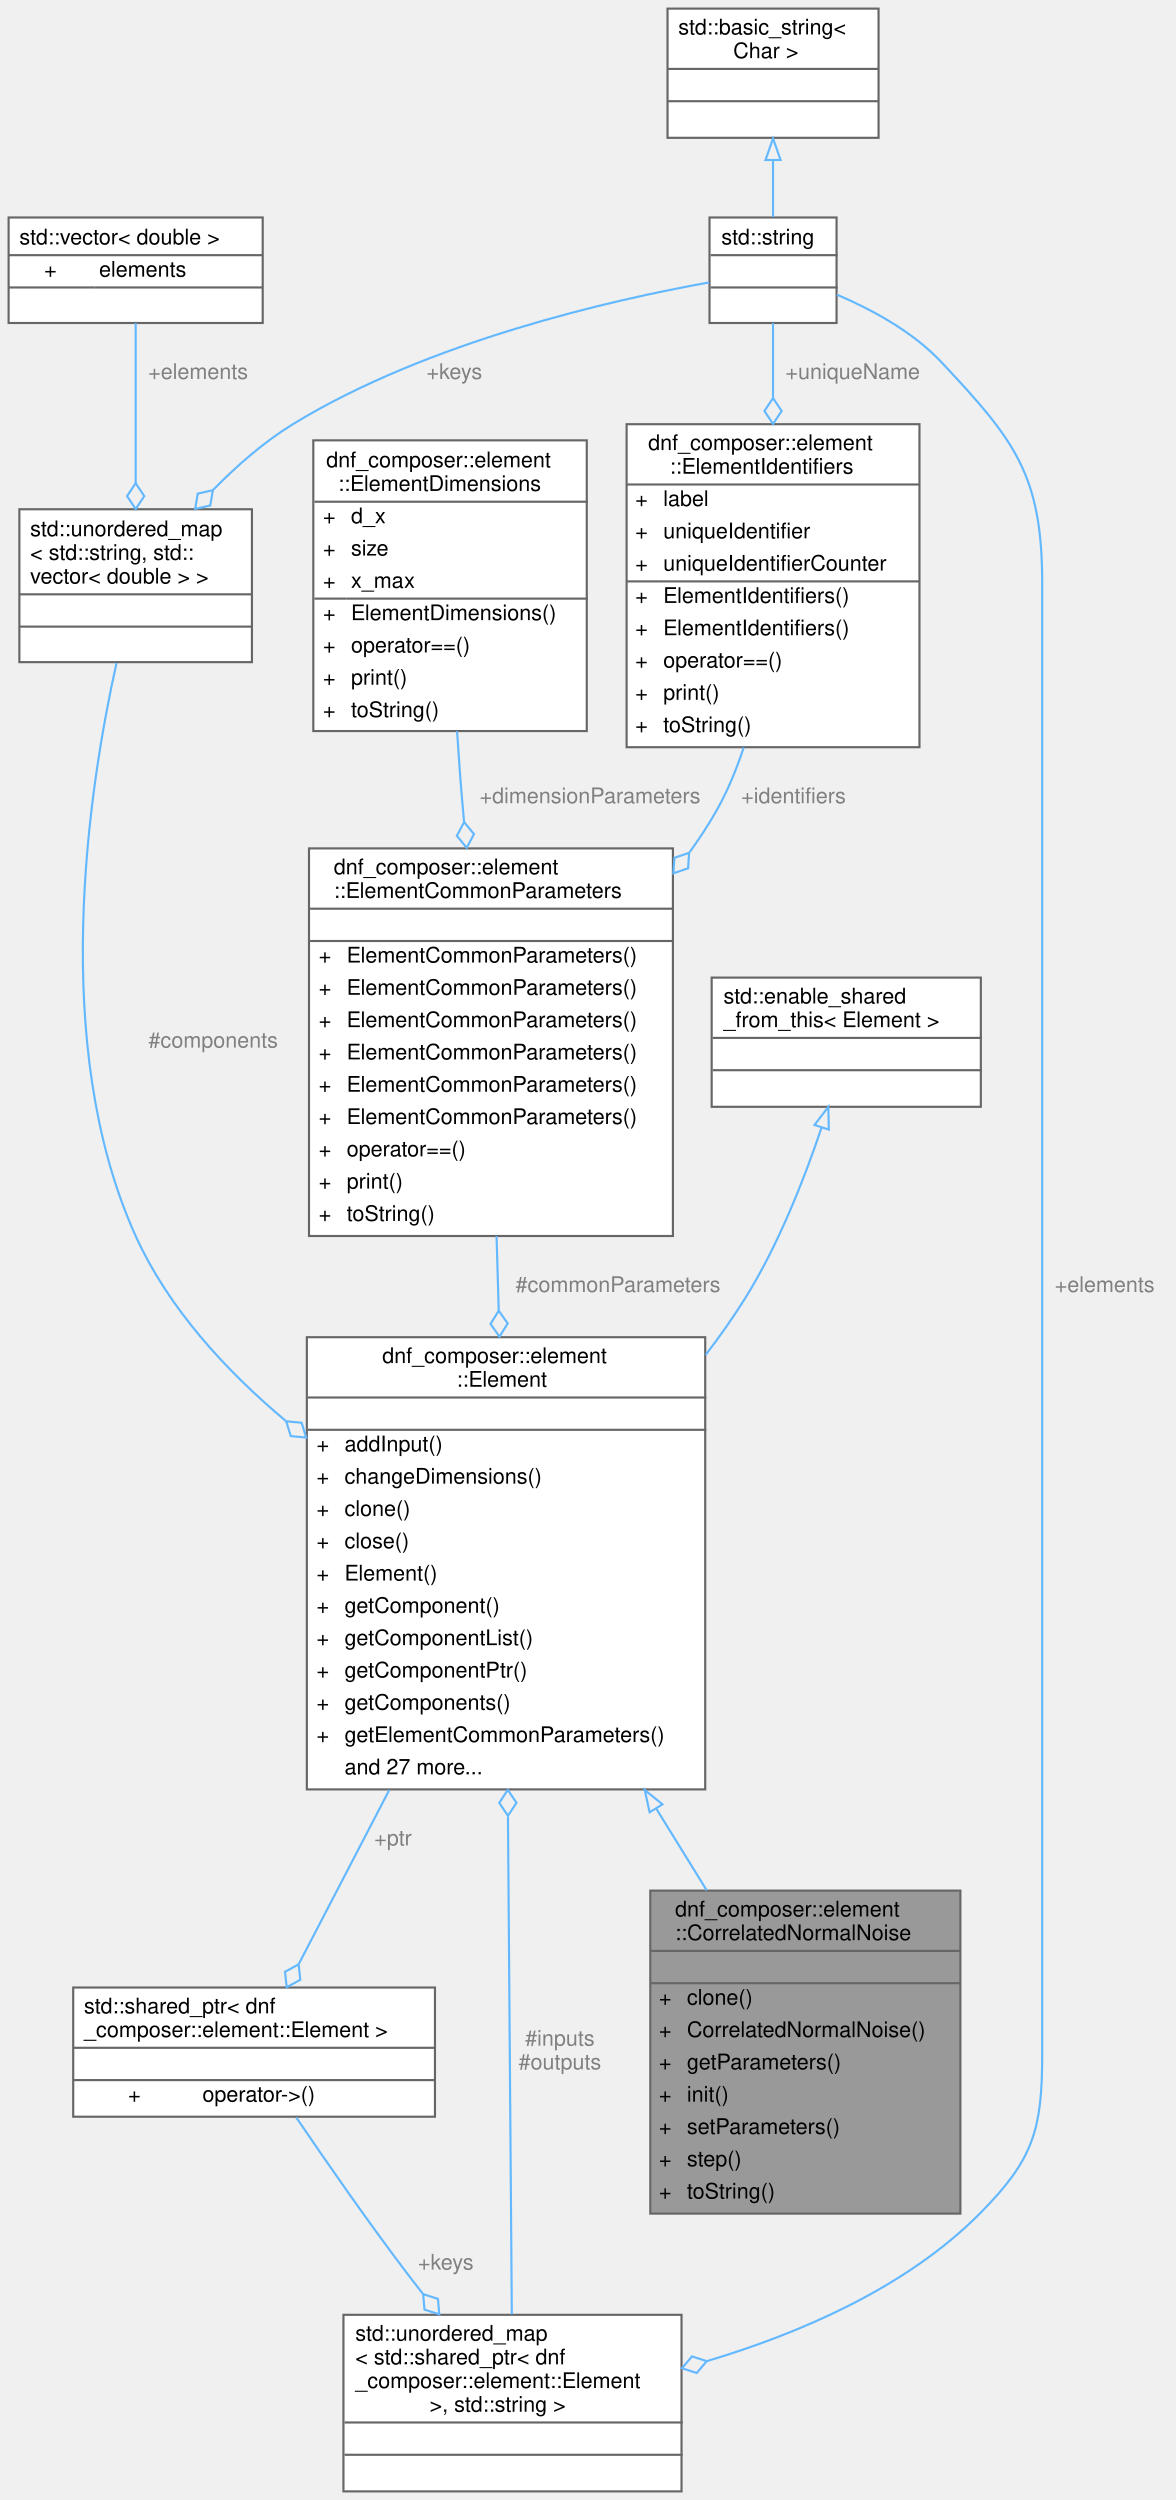
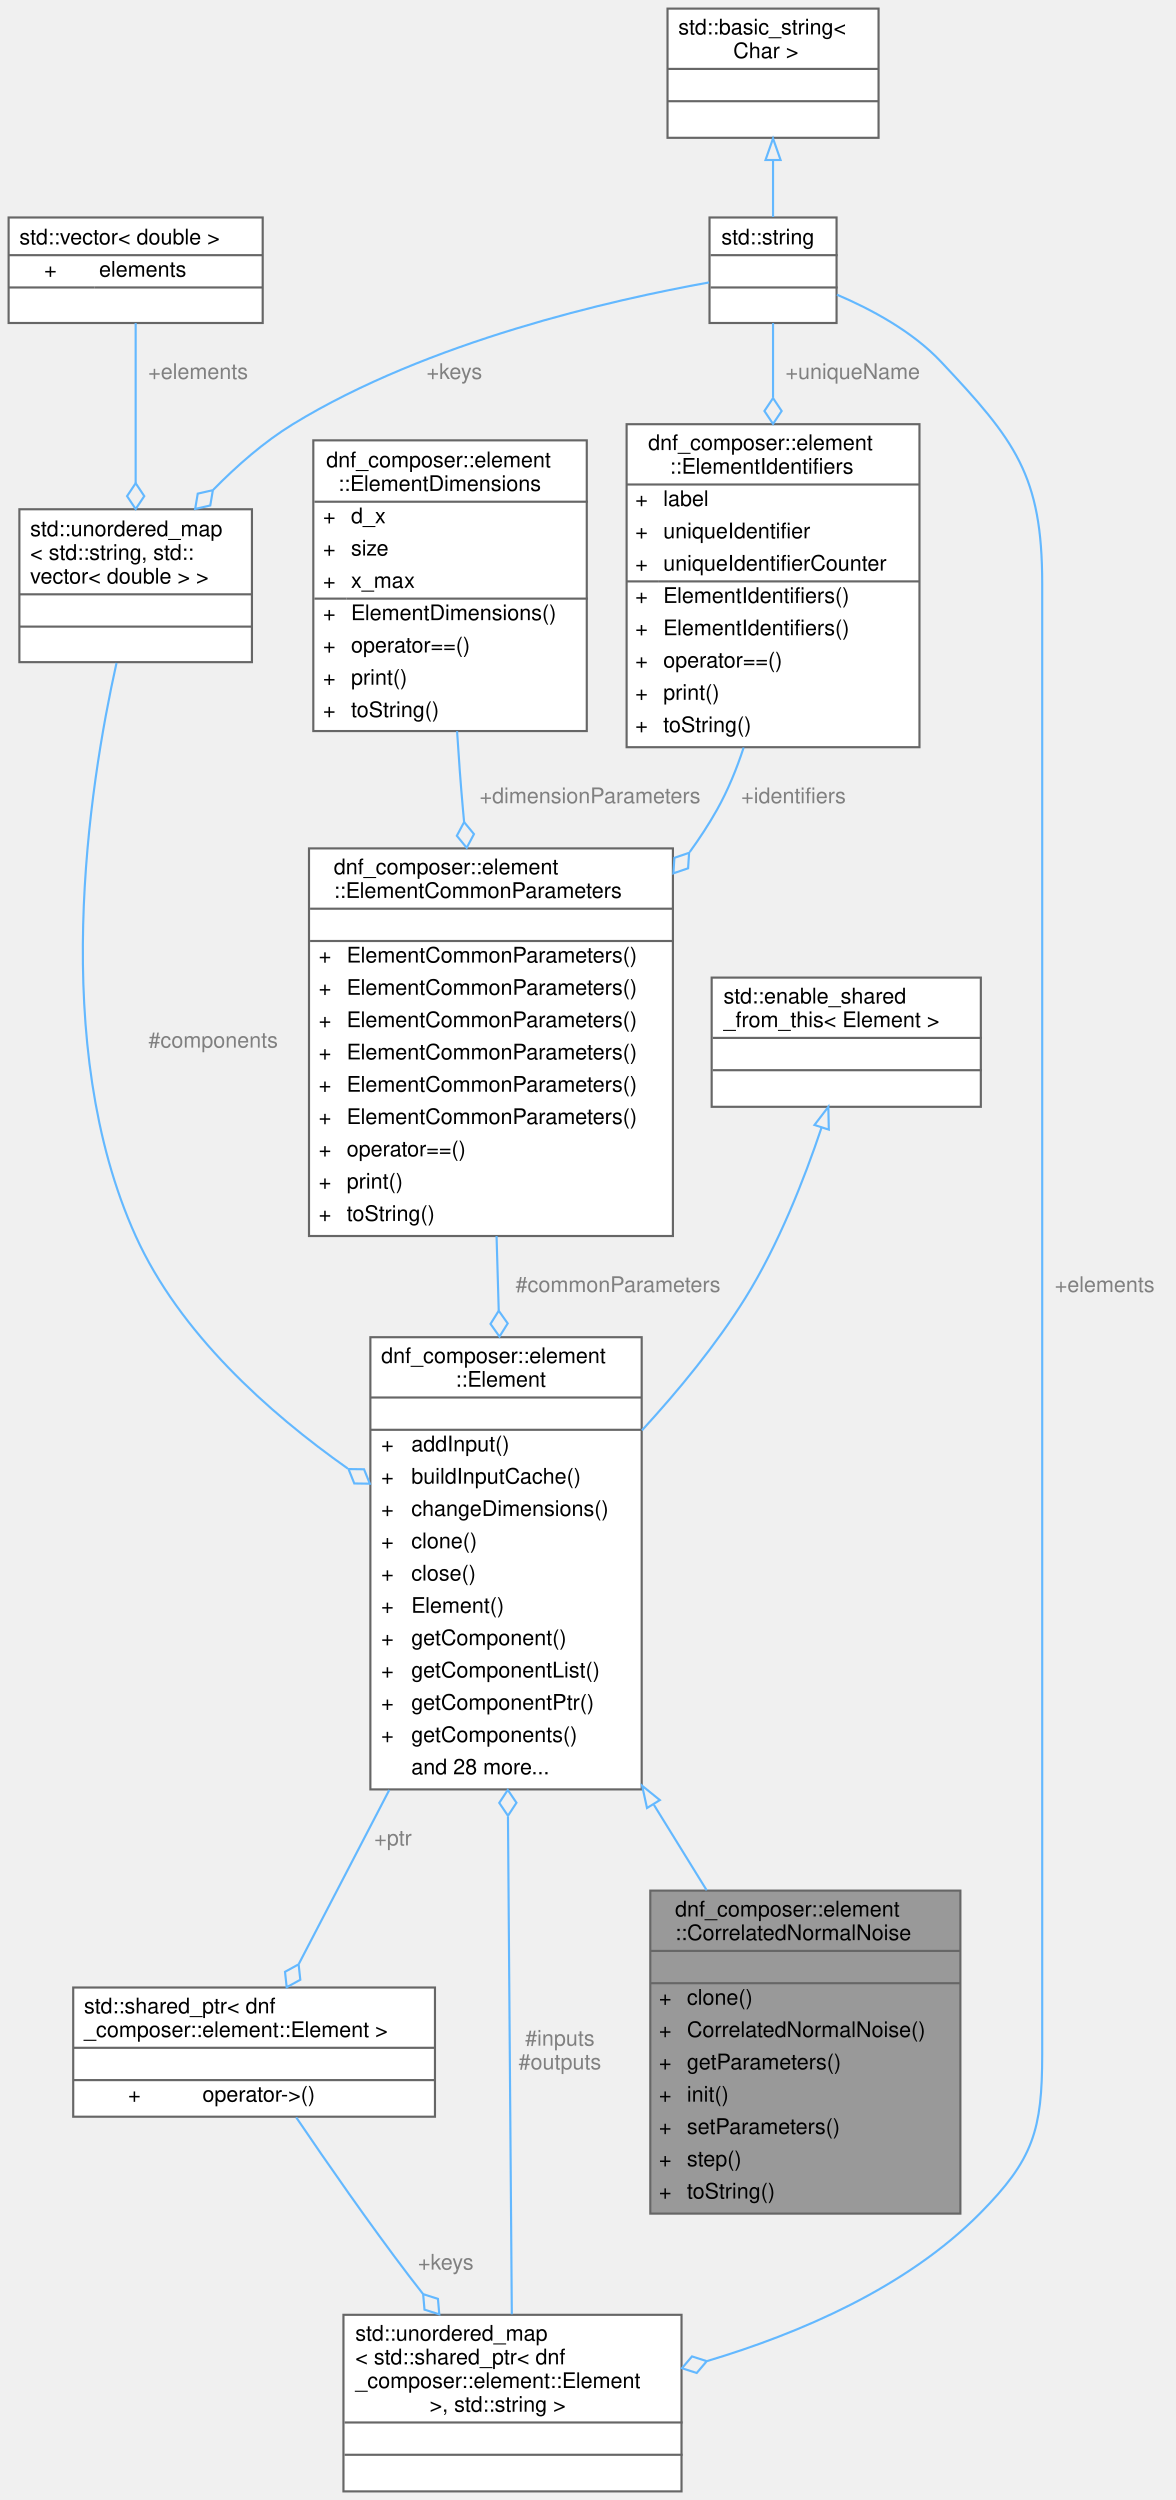
<svg xmlns="http://www.w3.org/2000/svg" xmlns:xlink="http://www.w3.org/1999/xlink" width="546pt" height="1161pt" viewBox="0.00 0.00 546.00 1161.00">
  <g id="graph0" class="graph" transform="scale(1 1) rotate(0) translate(4 1157)">
    <g id="Node000001" class="node">
      <g id="a_Node000001">
        <a xlink:title="Spatially correlated Gaussian noise source — cedar-compatible.">
          <polygon fill="#999999" stroke="transparent" points="442,-279 298,-279 298,-129 442,-129 442,-279" />
          <text text-anchor="start" x="309.5" y="-267" font-family="Helvetica,sans-Serif" font-size="10.00">dnf_composer::element</text>
          <text text-anchor="start" x="309.5" y="-256" font-family="Helvetica,sans-Serif" font-size="10.00">::CorrelatedNormalNoise</text>
          <text text-anchor="start" x="368" y="-241" font-family="Helvetica,sans-Serif" font-size="10.00"> </text>
          <text text-anchor="start" x="302" y="-226" font-family="Helvetica,sans-Serif" font-size="10.00">+</text>
          <text text-anchor="start" x="315" y="-226" font-family="Helvetica,sans-Serif" font-size="10.00">clone()</text>
          <text text-anchor="start" x="302" y="-211" font-family="Helvetica,sans-Serif" font-size="10.00">+</text>
          <text text-anchor="start" x="315" y="-211" font-family="Helvetica,sans-Serif" font-size="10.00">CorrelatedNormalNoise()</text>
          <text text-anchor="start" x="302" y="-196" font-family="Helvetica,sans-Serif" font-size="10.00">+</text>
          <text text-anchor="start" x="315" y="-196" font-family="Helvetica,sans-Serif" font-size="10.00">getParameters()</text>
          <text text-anchor="start" x="302" y="-181" font-family="Helvetica,sans-Serif" font-size="10.00">+</text>
          <text text-anchor="start" x="315" y="-181" font-family="Helvetica,sans-Serif" font-size="10.00">init()</text>
          <text text-anchor="start" x="302" y="-166" font-family="Helvetica,sans-Serif" font-size="10.00">+</text>
          <text text-anchor="start" x="315" y="-166" font-family="Helvetica,sans-Serif" font-size="10.00">setParameters()</text>
          <text text-anchor="start" x="302" y="-151" font-family="Helvetica,sans-Serif" font-size="10.00">+</text>
          <text text-anchor="start" x="315" y="-151" font-family="Helvetica,sans-Serif" font-size="10.00">step()</text>
          <text text-anchor="start" x="302" y="-136" font-family="Helvetica,sans-Serif" font-size="10.00">+</text>
          <text text-anchor="start" x="315" y="-136" font-family="Helvetica,sans-Serif" font-size="10.00">toString()</text>
          <polygon fill="#666666" stroke="#666666" points="298,-251 298,-251 442,-251 442,-251 298,-251" />
          <polygon fill="#666666" stroke="#666666" points="298,-236 298,-236 442,-236 442,-236 298,-236" />
          <polygon fill="none" stroke="#666666" points="298,-129 298,-279 442,-279 442,-129 298,-129" />
        </a>
      </g>
    </g>
    <g id="Node000002" class="node">
      <g id="a_Node000002">
        <a xlink:href="classdnf__composer_1_1element_1_1Element.html" target="_top" xlink:title="Abstract base class for all simulation elements.">
-           <polygon fill="white" stroke="transparent" points="323.5,-536 138.5,-536 138.5,-326 323.5,-326 323.5,-536" />
-           <text text-anchor="start" x="173.5" y="-524" font-family="Helvetica,sans-Serif" font-size="10.00">dnf_composer::element</text>
-           <text text-anchor="start" x="208" y="-513" font-family="Helvetica,sans-Serif" font-size="10.00">::Element</text>
-           <text text-anchor="start" x="229.5" y="-498" font-family="Helvetica,sans-Serif" font-size="10.00"> </text>
-           <text text-anchor="start" x="143" y="-483" font-family="Helvetica,sans-Serif" font-size="10.00">+</text>
-           <text text-anchor="start" x="156" y="-483" font-family="Helvetica,sans-Serif" font-size="10.00">addInput()</text>
-           <text text-anchor="start" x="143" y="-468" font-family="Helvetica,sans-Serif" font-size="10.00">+</text>
-           <text text-anchor="start" x="156" y="-468" font-family="Helvetica,sans-Serif" font-size="10.00">changeDimensions()</text>
-           <text text-anchor="start" x="143" y="-453" font-family="Helvetica,sans-Serif" font-size="10.00">+</text>
-           <text text-anchor="start" x="156" y="-453" font-family="Helvetica,sans-Serif" font-size="10.00">clone()</text>
-           <text text-anchor="start" x="143" y="-438" font-family="Helvetica,sans-Serif" font-size="10.00">+</text>
-           <text text-anchor="start" x="156" y="-438" font-family="Helvetica,sans-Serif" font-size="10.00">close()</text>
-           <text text-anchor="start" x="143" y="-423" font-family="Helvetica,sans-Serif" font-size="10.00">+</text>
-           <text text-anchor="start" x="156" y="-423" font-family="Helvetica,sans-Serif" font-size="10.00">Element()</text>
-           <text text-anchor="start" x="143" y="-408" font-family="Helvetica,sans-Serif" font-size="10.00">+</text>
-           <text text-anchor="start" x="156" y="-408" font-family="Helvetica,sans-Serif" font-size="10.00">getComponent()</text>
-           <text text-anchor="start" x="143" y="-393" font-family="Helvetica,sans-Serif" font-size="10.00">+</text>
-           <text text-anchor="start" x="156" y="-393" font-family="Helvetica,sans-Serif" font-size="10.00">getComponentList()</text>
-           <text text-anchor="start" x="143" y="-378" font-family="Helvetica,sans-Serif" font-size="10.00">+</text>
-           <text text-anchor="start" x="156" y="-378" font-family="Helvetica,sans-Serif" font-size="10.00">getComponentPtr()</text>
-           <text text-anchor="start" x="143" y="-363" font-family="Helvetica,sans-Serif" font-size="10.00">+</text>
-           <text text-anchor="start" x="156" y="-363" font-family="Helvetica,sans-Serif" font-size="10.00">getComponents()</text>
-           <text text-anchor="start" x="143" y="-348" font-family="Helvetica,sans-Serif" font-size="10.00">+</text>
-           <text text-anchor="start" x="156" y="-348" font-family="Helvetica,sans-Serif" font-size="10.00">getElementCommonParameters()</text>
-           <text text-anchor="start" x="156" y="-333" font-family="Helvetica,sans-Serif" font-size="10.00">and 27 more...</text>
-           <polygon fill="#666666" stroke="#666666" points="139,-508 139,-508 324,-508 324,-508 139,-508" />
-           <polygon fill="#666666" stroke="#666666" points="139,-493 139,-493 324,-493 324,-493 139,-493" />
-           <polygon fill="none" stroke="#666666" points="138.5,-326 138.5,-536 323.5,-536 323.5,-326 138.5,-326" />
+           <polygon fill="white" stroke="transparent" points="294,-536 168,-536 168,-326 294,-326 294,-536" />
+           <text text-anchor="start" x="173" y="-524" font-family="Helvetica,sans-Serif" font-size="10.00">dnf_composer::element</text>
+           <text text-anchor="start" x="207.5" y="-513" font-family="Helvetica,sans-Serif" font-size="10.00">::Element</text>
+           <text text-anchor="start" x="229" y="-498" font-family="Helvetica,sans-Serif" font-size="10.00"> </text>
+           <text text-anchor="start" x="173" y="-483" font-family="Helvetica,sans-Serif" font-size="10.00">+</text>
+           <text text-anchor="start" x="187" y="-483" font-family="Helvetica,sans-Serif" font-size="10.00">addInput()</text>
+           <text text-anchor="start" x="173" y="-468" font-family="Helvetica,sans-Serif" font-size="10.00">+</text>
+           <text text-anchor="start" x="187" y="-468" font-family="Helvetica,sans-Serif" font-size="10.00">buildInputCache()</text>
+           <text text-anchor="start" x="173" y="-453" font-family="Helvetica,sans-Serif" font-size="10.00">+</text>
+           <text text-anchor="start" x="187" y="-453" font-family="Helvetica,sans-Serif" font-size="10.00">changeDimensions()</text>
+           <text text-anchor="start" x="173" y="-438" font-family="Helvetica,sans-Serif" font-size="10.00">+</text>
+           <text text-anchor="start" x="187" y="-438" font-family="Helvetica,sans-Serif" font-size="10.00">clone()</text>
+           <text text-anchor="start" x="173" y="-423" font-family="Helvetica,sans-Serif" font-size="10.00">+</text>
+           <text text-anchor="start" x="187" y="-423" font-family="Helvetica,sans-Serif" font-size="10.00">close()</text>
+           <text text-anchor="start" x="173" y="-408" font-family="Helvetica,sans-Serif" font-size="10.00">+</text>
+           <text text-anchor="start" x="187" y="-408" font-family="Helvetica,sans-Serif" font-size="10.00">Element()</text>
+           <text text-anchor="start" x="173" y="-393" font-family="Helvetica,sans-Serif" font-size="10.00">+</text>
+           <text text-anchor="start" x="187" y="-393" font-family="Helvetica,sans-Serif" font-size="10.00">getComponent()</text>
+           <text text-anchor="start" x="173" y="-378" font-family="Helvetica,sans-Serif" font-size="10.00">+</text>
+           <text text-anchor="start" x="187" y="-378" font-family="Helvetica,sans-Serif" font-size="10.00">getComponentList()</text>
+           <text text-anchor="start" x="173" y="-363" font-family="Helvetica,sans-Serif" font-size="10.00">+</text>
+           <text text-anchor="start" x="187" y="-363" font-family="Helvetica,sans-Serif" font-size="10.00">getComponentPtr()</text>
+           <text text-anchor="start" x="173" y="-348" font-family="Helvetica,sans-Serif" font-size="10.00">+</text>
+           <text text-anchor="start" x="187" y="-348" font-family="Helvetica,sans-Serif" font-size="10.00">getComponents()</text>
+           <text text-anchor="start" x="187" y="-333" font-family="Helvetica,sans-Serif" font-size="10.00">and 28 more...</text>
+           <polygon fill="#666666" stroke="#666666" points="168,-508 168,-508 294,-508 294,-508 168,-508" />
+           <polygon fill="#666666" stroke="#666666" points="168,-493 168,-493 294,-493 294,-493 168,-493" />
+           <polygon fill="none" stroke="#666666" points="168,-326 168,-536 294,-536 294,-326 168,-326" />
        </a>
      </g>
    </g>
    <g id="edge1_Node000001_Node000002" class="edge">
      <g id="a_edge1_Node000001_Node000002">
        <a xlink:title=" ">
-           <path fill="none" stroke="#63b8ff" d="M300.9,-316.86C308.82,-304.03 316.74,-291.22 324.23,-279.08" />
-           <polygon fill="none" stroke="#63b8ff" points="297.69,-315.39 295.41,-325.73 303.65,-319.07 297.69,-315.39" />
+           <path fill="none" stroke="#63b8ff" d="M299.66,-318.86C307.98,-305.39 316.33,-291.88 324.2,-279.13" />
+           <polygon fill="none" stroke="#63b8ff" points="296.47,-317.36 294.2,-327.7 302.43,-321.04 296.47,-317.36" />
        </a>
      </g>
    </g>
    <g id="Node000012" class="node">
      <g id="a_Node000012">
        <a xlink:title=" ">
          <polygon fill="white" stroke="transparent" points="198,-234 30,-234 30,-174 198,-174 198,-234" />
          <text text-anchor="start" x="35" y="-222" font-family="Helvetica,sans-Serif" font-size="10.00">std::shared_ptr&lt; dnf</text>
          <text text-anchor="start" x="35" y="-211" font-family="Helvetica,sans-Serif" font-size="10.00">_composer::element::Element &gt;</text>
          <text text-anchor="start" x="112" y="-196" font-family="Helvetica,sans-Serif" font-size="10.00"> </text>
          <text text-anchor="start" x="55.5" y="-181" font-family="Helvetica,sans-Serif" font-size="10.00">+</text>
          <text text-anchor="start" x="90" y="-181" font-family="Helvetica,sans-Serif" font-size="10.00">operator-&gt;()</text>
          <polygon fill="#666666" stroke="#666666" points="30,-206 30,-206 198,-206 198,-206 30,-206" />
          <polygon fill="#666666" stroke="#666666" points="30,-191 30,-191 198,-191 198,-191 30,-191" />
          <polygon fill="none" stroke="#666666" points="30,-174 30,-234 198,-234 198,-174 30,-174" />
        </a>
      </g>
    </g>
    <g id="edge13_Node000012_Node000002" class="edge">
      <g id="a_edge13_Node000012_Node000002">
        <a xlink:title=" ">
          <path fill="none" stroke="#63b8ff" d="M176.78,-325.73C161.85,-297.02 146.54,-267.58 134.78,-244.97" />
          <polygon fill="none" stroke="#63b8ff" points="134.68,-244.77 128.36,-241.29 129.14,-234.12 135.46,-237.6 134.68,-244.77" />
        </a>
      </g>
      <text text-anchor="middle" x="178.5" y="-300" font-family="Helvetica,sans-Serif" font-size="10.00" fill="grey"> +ptr</text>
    </g>
    <g id="Node000003" class="node">
      <g id="a_Node000003">
        <a xlink:title=" ">
          <polygon fill="white" stroke="transparent" points="451.5,-703 326.5,-703 326.5,-643 451.5,-643 451.5,-703" />
          <text text-anchor="start" x="332" y="-691" font-family="Helvetica,sans-Serif" font-size="10.00">std::enable_shared</text>
          <text text-anchor="start" x="332" y="-680" font-family="Helvetica,sans-Serif" font-size="10.00">_from_this&lt; Element &gt;</text>
          <text text-anchor="start" x="387.5" y="-665" font-family="Helvetica,sans-Serif" font-size="10.00"> </text>
          <text text-anchor="start" x="387.5" y="-650" font-family="Helvetica,sans-Serif" font-size="10.00"> </text>
          <polygon fill="#666666" stroke="#666666" points="327,-675 327,-675 452,-675 452,-675 327,-675" />
          <polygon fill="#666666" stroke="#666666" points="327,-660 327,-660 452,-660 452,-660 327,-660" />
          <polygon fill="none" stroke="#666666" points="326.5,-643 326.5,-703 451.5,-703 451.5,-643 326.5,-643" />
        </a>
      </g>
    </g>
    <g id="edge2_Node000002_Node000003" class="edge">
      <g id="a_edge2_Node000002_Node000003">
        <a xlink:title=" ">
-           <path fill="none" stroke="#63b8ff" d="M377.48,-633.21C369.46,-609.34 357.44,-578.71 342,-554 336.46,-545.14 330.24,-536.32 323.66,-527.72" />
+           <path fill="none" stroke="#63b8ff" d="M377.48,-633.21C369.46,-609.34 357.44,-578.71 342,-554 328.57,-532.51 311.16,-511.3 294.12,-492.74" />
          <polygon fill="none" stroke="#63b8ff" points="374.24,-634.56 380.67,-642.98 380.9,-632.39 374.24,-634.56" />
        </a>
      </g>
    </g>
    <g id="Node000004" class="node">
      <g id="a_Node000004">
        <a xlink:href="structdnf__composer_1_1element_1_1ElementCommonParameters.html" target="_top" xlink:title="Bundles identity and spatial dimensions passed to every Element constructor.">
          <polygon fill="white" stroke="transparent" points="308.5,-763 139.5,-763 139.5,-583 308.5,-583 308.5,-763" />
          <text text-anchor="start" x="151" y="-751" font-family="Helvetica,sans-Serif" font-size="10.00">dnf_composer::element</text>
          <text text-anchor="start" x="151" y="-740" font-family="Helvetica,sans-Serif" font-size="10.00">::ElementCommonParameters</text>
          <text text-anchor="start" x="222.5" y="-725" font-family="Helvetica,sans-Serif" font-size="10.00"> </text>
          <text text-anchor="start" x="144" y="-710" font-family="Helvetica,sans-Serif" font-size="10.00">+</text>
          <text text-anchor="start" x="157" y="-710" font-family="Helvetica,sans-Serif" font-size="10.00">ElementCommonParameters()</text>
          <text text-anchor="start" x="144" y="-695" font-family="Helvetica,sans-Serif" font-size="10.00">+</text>
          <text text-anchor="start" x="157" y="-695" font-family="Helvetica,sans-Serif" font-size="10.00">ElementCommonParameters()</text>
          <text text-anchor="start" x="144" y="-680" font-family="Helvetica,sans-Serif" font-size="10.00">+</text>
          <text text-anchor="start" x="157" y="-680" font-family="Helvetica,sans-Serif" font-size="10.00">ElementCommonParameters()</text>
          <text text-anchor="start" x="144" y="-665" font-family="Helvetica,sans-Serif" font-size="10.00">+</text>
          <text text-anchor="start" x="157" y="-665" font-family="Helvetica,sans-Serif" font-size="10.00">ElementCommonParameters()</text>
          <text text-anchor="start" x="144" y="-650" font-family="Helvetica,sans-Serif" font-size="10.00">+</text>
          <text text-anchor="start" x="157" y="-650" font-family="Helvetica,sans-Serif" font-size="10.00">ElementCommonParameters()</text>
          <text text-anchor="start" x="144" y="-635" font-family="Helvetica,sans-Serif" font-size="10.00">+</text>
          <text text-anchor="start" x="157" y="-635" font-family="Helvetica,sans-Serif" font-size="10.00">ElementCommonParameters()</text>
          <text text-anchor="start" x="144" y="-620" font-family="Helvetica,sans-Serif" font-size="10.00">+</text>
          <text text-anchor="start" x="157" y="-620" font-family="Helvetica,sans-Serif" font-size="10.00">operator==()</text>
          <text text-anchor="start" x="144" y="-605" font-family="Helvetica,sans-Serif" font-size="10.00">+</text>
          <text text-anchor="start" x="157" y="-605" font-family="Helvetica,sans-Serif" font-size="10.00">print()</text>
          <text text-anchor="start" x="144" y="-590" font-family="Helvetica,sans-Serif" font-size="10.00">+</text>
          <text text-anchor="start" x="157" y="-590" font-family="Helvetica,sans-Serif" font-size="10.00">toString()</text>
          <polygon fill="#666666" stroke="#666666" points="140,-735 140,-735 309,-735 309,-735 140,-735" />
          <polygon fill="#666666" stroke="#666666" points="140,-720 140,-720 309,-720 309,-720 140,-720" />
          <polygon fill="none" stroke="#666666" points="139.5,-583 139.5,-763 308.5,-763 308.5,-583 139.5,-583" />
        </a>
      </g>
    </g>
    <g id="edge3_Node000002_Node000004" class="edge">
      <g id="a_edge3_Node000002_Node000004">
        <a xlink:title=" ">
          <path fill="none" stroke="#63b8ff" d="M226.6,-582.97C226.93,-571.69 227.27,-560.01 227.61,-548.37" />
          <polygon fill="none" stroke="#63b8ff" points="227.61,-548.28 223.79,-542.17 227.96,-536.28 231.78,-542.4 227.61,-548.28" />
        </a>
      </g>
      <text text-anchor="middle" x="283" y="-557" font-family="Helvetica,sans-Serif" font-size="10.00" fill="grey"> #commonParameters</text>
    </g>
    <g id="Node000005" class="node">
      <g id="a_Node000005">
        <a xlink:href="structdnf__composer_1_1element_1_1ElementIdentifiers.html" target="_top" xlink:title="Identity information for an element: numeric ID, name, and type label.">
          <polygon fill="white" stroke="transparent" points="423,-960 287,-960 287,-810 423,-810 423,-960" />
          <text text-anchor="start" x="297" y="-948" font-family="Helvetica,sans-Serif" font-size="10.00">dnf_composer::element</text>
          <text text-anchor="start" x="307" y="-937" font-family="Helvetica,sans-Serif" font-size="10.00">::ElementIdentifiers</text>
          <text text-anchor="start" x="291" y="-922" font-family="Helvetica,sans-Serif" font-size="10.00">+</text>
          <text text-anchor="start" x="304" y="-922" font-family="Helvetica,sans-Serif" font-size="10.00">label</text>
          <text text-anchor="start" x="291" y="-907" font-family="Helvetica,sans-Serif" font-size="10.00">+</text>
          <text text-anchor="start" x="304" y="-907" font-family="Helvetica,sans-Serif" font-size="10.00">uniqueIdentifier</text>
          <text text-anchor="start" x="291" y="-892" font-family="Helvetica,sans-Serif" font-size="10.00">+</text>
          <text text-anchor="start" x="304" y="-892" font-family="Helvetica,sans-Serif" font-size="10.00">uniqueIdentifierCounter</text>
          <text text-anchor="start" x="291" y="-877" font-family="Helvetica,sans-Serif" font-size="10.00">+</text>
          <text text-anchor="start" x="304" y="-877" font-family="Helvetica,sans-Serif" font-size="10.00">ElementIdentifiers()</text>
          <text text-anchor="start" x="291" y="-862" font-family="Helvetica,sans-Serif" font-size="10.00">+</text>
          <text text-anchor="start" x="304" y="-862" font-family="Helvetica,sans-Serif" font-size="10.00">ElementIdentifiers()</text>
          <text text-anchor="start" x="291" y="-847" font-family="Helvetica,sans-Serif" font-size="10.00">+</text>
          <text text-anchor="start" x="304" y="-847" font-family="Helvetica,sans-Serif" font-size="10.00">operator==()</text>
          <text text-anchor="start" x="291" y="-832" font-family="Helvetica,sans-Serif" font-size="10.00">+</text>
          <text text-anchor="start" x="304" y="-832" font-family="Helvetica,sans-Serif" font-size="10.00">print()</text>
          <text text-anchor="start" x="291" y="-817" font-family="Helvetica,sans-Serif" font-size="10.00">+</text>
          <text text-anchor="start" x="304" y="-817" font-family="Helvetica,sans-Serif" font-size="10.00">toString()</text>
          <polygon fill="#666666" stroke="#666666" points="287,-932 287,-932 423,-932 423,-932 287,-932" />
          <polygon fill="#666666" stroke="#666666" points="287,-887 287,-887 302,-887 302,-887 287,-887" />
          <polygon fill="#666666" stroke="#666666" points="302,-887 302,-887 423,-887 423,-887 302,-887" />
          <polygon fill="none" stroke="#666666" points="287,-810 287,-960 423,-960 423,-810 287,-810" />
        </a>
      </g>
    </g>
    <g id="edge4_Node000004_Node000005" class="edge">
      <g id="a_edge4_Node000004_Node000005">
        <a xlink:title=" ">
          <path fill="none" stroke="#63b8ff" d="M341.36,-809.85C338.07,-799.82 334.01,-789.93 329,-781 325.24,-774.3 320.95,-767.72 316.3,-761.32" />
          <polygon fill="none" stroke="#63b8ff" points="316.02,-760.96 309.19,-758.63 308.72,-751.43 315.55,-753.76 316.02,-760.96" />
        </a>
      </g>
      <text text-anchor="middle" x="364.5" y="-784" font-family="Helvetica,sans-Serif" font-size="10.00" fill="grey"> +identifiers</text>
    </g>
    <g id="Node000006" class="node">
      <g id="a_Node000006">
        <a xlink:title=" ">
          <polygon fill="white" stroke="transparent" points="384.5,-1056 325.5,-1056 325.5,-1007 384.5,-1007 384.5,-1056" />
          <text text-anchor="start" x="331" y="-1043.5" font-family="Helvetica,sans-Serif" font-size="10.00">std::string</text>
          <text text-anchor="start" x="353.5" y="-1028.5" font-family="Helvetica,sans-Serif" font-size="10.00"> </text>
          <text text-anchor="start" x="353.5" y="-1013.5" font-family="Helvetica,sans-Serif" font-size="10.00"> </text>
          <polygon fill="#666666" stroke="#666666" points="326,-1038.5 326,-1038.5 385,-1038.5 385,-1038.5 326,-1038.5" />
          <polygon fill="#666666" stroke="#666666" points="326,-1023.5 326,-1023.5 385,-1023.5 385,-1023.5 326,-1023.5" />
          <polygon fill="none" stroke="#666666" points="325.5,-1007 325.5,-1056 384.5,-1056 384.5,-1007 325.5,-1007" />
        </a>
      </g>
    </g>
    <g id="edge5_Node000005_Node000006" class="edge">
      <g id="a_edge5_Node000005_Node000006">
        <a xlink:title=" ">
          <path fill="none" stroke="#63b8ff" d="M355,-1006.96C355,-997.14 355,-985.08 355,-972.41" />
          <polygon fill="none" stroke="#63b8ff" points="355,-972.13 351,-966.13 355,-960.13 359,-966.13 355,-972.13" />
        </a>
      </g>
      <text text-anchor="middle" x="392" y="-981" font-family="Helvetica,sans-Serif" font-size="10.00" fill="grey"> +uniqueName</text>
    </g>
    <g id="Node000009" class="node">
      <g id="a_Node000009">
        <a xlink:title=" ">
          <polygon fill="white" stroke="transparent" points="113,-920.5 5,-920.5 5,-849.5 113,-849.5 113,-920.5" />
          <text text-anchor="start" x="10" y="-908" font-family="Helvetica,sans-Serif" font-size="10.00">std::unordered_map</text>
          <text text-anchor="start" x="10" y="-897" font-family="Helvetica,sans-Serif" font-size="10.00">&lt; std::string, std::</text>
          <text text-anchor="start" x="10" y="-886" font-family="Helvetica,sans-Serif" font-size="10.00">vector&lt; double &gt; &gt;</text>
          <text text-anchor="start" x="57" y="-871" font-family="Helvetica,sans-Serif" font-size="10.00"> </text>
          <text text-anchor="start" x="57" y="-856" font-family="Helvetica,sans-Serif" font-size="10.00"> </text>
          <polygon fill="#666666" stroke="#666666" points="5,-881 5,-881 113,-881 113,-881 5,-881" />
          <polygon fill="#666666" stroke="#666666" points="5,-866 5,-866 113,-866 113,-866 5,-866" />
          <polygon fill="none" stroke="#666666" points="5,-849.5 5,-920.5 113,-920.5 113,-849.5 5,-849.5" />
        </a>
      </g>
    </g>
    <g id="edge9_Node000009_Node000006" class="edge">
      <g id="a_edge9_Node000009_Node000006">
        <a xlink:title=" ">
          <path fill="none" stroke="#63b8ff" d="M325.3,-1025.84C280.68,-1017.83 194.86,-998.47 132,-960 118.64,-951.82 105.95,-940.68 95.01,-929.53" />
          <polygon fill="none" stroke="#63b8ff" points="94.86,-929.37 87.83,-927.75 86.63,-920.64 93.65,-922.26 94.86,-929.37" />
        </a>
      </g>
      <text text-anchor="middle" x="207" y="-981" font-family="Helvetica,sans-Serif" font-size="10.00" fill="grey"> +keys</text>
    </g>
    <g id="Node000011" class="node">
      <g id="a_Node000011">
        <a xlink:title=" ">
          <polygon fill="white" stroke="transparent" points="312.5,-82 155.5,-82 155.5,0 312.5,0 312.5,-82" />
          <text text-anchor="start" x="161" y="-70" font-family="Helvetica,sans-Serif" font-size="10.00">std::unordered_map</text>
          <text text-anchor="start" x="161" y="-59" font-family="Helvetica,sans-Serif" font-size="10.00">&lt; std::shared_ptr&lt; dnf</text>
          <text text-anchor="start" x="161" y="-48" font-family="Helvetica,sans-Serif" font-size="10.00">_composer::element::Element</text>
          <text text-anchor="start" x="195.5" y="-37" font-family="Helvetica,sans-Serif" font-size="10.00"> &gt;, std::string &gt;</text>
          <text text-anchor="start" x="232.5" y="-22" font-family="Helvetica,sans-Serif" font-size="10.00"> </text>
          <text text-anchor="start" x="232.5" y="-7" font-family="Helvetica,sans-Serif" font-size="10.00"> </text>
          <polygon fill="#666666" stroke="#666666" points="156,-32 156,-32 313,-32 313,-32 156,-32" />
          <polygon fill="#666666" stroke="#666666" points="156,-17 156,-17 313,-17 313,-17 156,-17" />
          <polygon fill="none" stroke="#666666" points="155.5,0 155.5,-82 312.5,-82 312.5,0 155.5,0" />
        </a>
      </g>
    </g>
    <g id="edge14_Node000011_Node000006" class="edge">
      <g id="a_edge14_Node000011_Node000006">
        <a xlink:title=" ">
          <path fill="none" stroke="#63b8ff" d="M384.67,-1020.15C400.65,-1013.35 419.76,-1003.08 433,-989 467.48,-952.35 480,-936.32 480,-886 480,-886 480,-886 480,-203 480,-167.68 475.88,-154.08 451,-129 416.89,-94.62 367.44,-73.39 324.36,-60.52" />
          <polygon fill="none" stroke="#63b8ff" points="324.22,-60.48 317.36,-62.68 312.69,-57.19 319.55,-54.99 324.22,-60.48" />
        </a>
      </g>
      <text text-anchor="middle" x="509" y="-557" font-family="Helvetica,sans-Serif" font-size="10.00" fill="grey"> +elements</text>
    </g>
    <g id="Node000007" class="node">
      <g id="a_Node000007">
        <a xlink:title=" ">
          <polygon fill="white" stroke="transparent" points="404,-1153 306,-1153 306,-1093 404,-1093 404,-1153" />
          <text text-anchor="start" x="311" y="-1141" font-family="Helvetica,sans-Serif" font-size="10.00">std::basic_string&lt;</text>
          <text text-anchor="start" x="336.5" y="-1130" font-family="Helvetica,sans-Serif" font-size="10.00"> Char &gt;</text>
          <text text-anchor="start" x="353" y="-1115" font-family="Helvetica,sans-Serif" font-size="10.00"> </text>
          <text text-anchor="start" x="353" y="-1100" font-family="Helvetica,sans-Serif" font-size="10.00"> </text>
          <polygon fill="#666666" stroke="#666666" points="306,-1125 306,-1125 404,-1125 404,-1125 306,-1125" />
          <polygon fill="#666666" stroke="#666666" points="306,-1110 306,-1110 404,-1110 404,-1110 306,-1110" />
          <polygon fill="none" stroke="#666666" points="306,-1093 306,-1153 404,-1153 404,-1093 306,-1093" />
        </a>
      </g>
    </g>
    <g id="edge6_Node000006_Node000007" class="edge">
      <g id="a_edge6_Node000006_Node000007">
        <a xlink:title=" ">
          <path fill="none" stroke="#63b8ff" d="M355,-1082.41C355,-1073.47 355,-1064.25 355,-1056.21" />
          <polygon fill="none" stroke="#63b8ff" points="351.5,-1082.69 355,-1092.69 358.5,-1082.69 351.5,-1082.69" />
        </a>
      </g>
    </g>
    <g id="Node000008" class="node">
      <g id="a_Node000008">
        <a xlink:href="structdnf__composer_1_1element_1_1ElementDimensions.html" target="_top" xlink:title="Spatial discretization of a one-dimensional field.">
          <polygon fill="white" stroke="transparent" points="268.5,-952.5 141.5,-952.5 141.5,-817.5 268.5,-817.5 268.5,-952.5" />
          <text text-anchor="start" x="147.5" y="-940" font-family="Helvetica,sans-Serif" font-size="10.00">dnf_composer::element</text>
          <text text-anchor="start" x="153" y="-929" font-family="Helvetica,sans-Serif" font-size="10.00">::ElementDimensions</text>
          <text text-anchor="start" x="146" y="-914" font-family="Helvetica,sans-Serif" font-size="10.00">+</text>
          <text text-anchor="start" x="159" y="-914" font-family="Helvetica,sans-Serif" font-size="10.00">d_x</text>
          <text text-anchor="start" x="146" y="-899" font-family="Helvetica,sans-Serif" font-size="10.00">+</text>
          <text text-anchor="start" x="159" y="-899" font-family="Helvetica,sans-Serif" font-size="10.00">size</text>
          <text text-anchor="start" x="146" y="-884" font-family="Helvetica,sans-Serif" font-size="10.00">+</text>
          <text text-anchor="start" x="159" y="-884" font-family="Helvetica,sans-Serif" font-size="10.00">x_max</text>
          <text text-anchor="start" x="146" y="-869" font-family="Helvetica,sans-Serif" font-size="10.00">+</text>
          <text text-anchor="start" x="159" y="-869" font-family="Helvetica,sans-Serif" font-size="10.00">ElementDimensions()</text>
          <text text-anchor="start" x="146" y="-854" font-family="Helvetica,sans-Serif" font-size="10.00">+</text>
          <text text-anchor="start" x="159" y="-854" font-family="Helvetica,sans-Serif" font-size="10.00">operator==()</text>
          <text text-anchor="start" x="146" y="-839" font-family="Helvetica,sans-Serif" font-size="10.00">+</text>
          <text text-anchor="start" x="159" y="-839" font-family="Helvetica,sans-Serif" font-size="10.00">print()</text>
          <text text-anchor="start" x="146" y="-824" font-family="Helvetica,sans-Serif" font-size="10.00">+</text>
          <text text-anchor="start" x="159" y="-824" font-family="Helvetica,sans-Serif" font-size="10.00">toString()</text>
          <polygon fill="#666666" stroke="#666666" points="142,-924 142,-924 269,-924 269,-924 142,-924" />
          <polygon fill="#666666" stroke="#666666" points="142,-879 142,-879 157,-879 157,-879 142,-879" />
          <polygon fill="#666666" stroke="#666666" points="157,-879 157,-879 269,-879 269,-879 157,-879" />
          <polygon fill="none" stroke="#666666" points="141.5,-817.5 141.5,-952.5 268.5,-952.5 268.5,-817.5 141.5,-817.5" />
        </a>
      </g>
    </g>
    <g id="edge7_Node000004_Node000008" class="edge">
      <g id="a_edge7_Node000004_Node000008">
        <a xlink:title=" ">
          <path fill="none" stroke="#63b8ff" d="M208.26,-817.47C209.03,-805.32 209.94,-792.77 211,-781 211.17,-779.1 211.35,-777.19 211.53,-775.26" />
          <polygon fill="none" stroke="#63b8ff" points="211.53,-775.22 208.15,-768.86 212.73,-763.28 216.11,-769.65 211.53,-775.22" />
        </a>
      </g>
      <text text-anchor="middle" x="270" y="-784" font-family="Helvetica,sans-Serif" font-size="10.00" fill="grey"> +dimensionParameters</text>
    </g>
    <g id="edge8_Node000002_Node000009" class="edge">
      <g id="a_edge8_Node000002_Node000009">
        <a xlink:title=" ">
-           <path fill="none" stroke="#63b8ff" d="M50.11,-849.12C37.17,-790.96 18.8,-671.78 59,-583 74.17,-549.5 100.84,-520.49 128.73,-497.1" />
-           <polygon fill="none" stroke="#63b8ff" points="128.9,-496.96 131.04,-490.07 138.21,-489.39 136.08,-496.27 128.9,-496.96" />
+           <path fill="none" stroke="#63b8ff" d="M50.11,-849.12C37.17,-790.96 18.8,-671.78 59,-583 79.37,-538 120.52,-501.1 157.46,-475.04" />
+           <polygon fill="none" stroke="#63b8ff" points="157.85,-474.77 160.53,-468.08 167.75,-467.98 165.06,-474.67 157.85,-474.77" />
        </a>
      </g>
      <text text-anchor="middle" x="95" y="-670.5" font-family="Helvetica,sans-Serif" font-size="10.00" fill="grey"> #components</text>
    </g>
    <g id="Node000010" class="node">
      <g id="a_Node000010">
        <a xlink:title=" ">
          <polygon fill="white" stroke="transparent" points="118,-1056 0,-1056 0,-1007 118,-1007 118,-1056" />
          <text text-anchor="start" x="5" y="-1043.5" font-family="Helvetica,sans-Serif" font-size="10.00">std::vector&lt; double &gt;</text>
          <text text-anchor="start" x="16.5" y="-1028.5" font-family="Helvetica,sans-Serif" font-size="10.00">+</text>
          <text text-anchor="start" x="42" y="-1028.5" font-family="Helvetica,sans-Serif" font-size="10.00">elements</text>
          <text text-anchor="start" x="57" y="-1013.5" font-family="Helvetica,sans-Serif" font-size="10.00"> </text>
          <polygon fill="#666666" stroke="#666666" points="0,-1038.5 0,-1038.5 118,-1038.5 118,-1038.5 0,-1038.5" />
          <polygon fill="#666666" stroke="#666666" points="0,-1023.5 0,-1023.5 40,-1023.5 40,-1023.5 0,-1023.5" />
          <polygon fill="#666666" stroke="#666666" points="40,-1023.5 40,-1023.5 118,-1023.5 118,-1023.5 40,-1023.5" />
          <polygon fill="none" stroke="#666666" points="0,-1007 0,-1056 118,-1056 118,-1007 0,-1007" />
        </a>
      </g>
    </g>
    <g id="edge10_Node000009_Node000010" class="edge">
      <g id="a_edge10_Node000009_Node000010">
        <a xlink:title=" ">
          <path fill="none" stroke="#63b8ff" d="M59,-1006.96C59,-986.92 59,-957.51 59,-932.71" />
          <polygon fill="none" stroke="#63b8ff" points="59,-932.6 55,-926.6 59,-920.6 63,-926.6 59,-932.6" />
        </a>
      </g>
      <text text-anchor="middle" x="88" y="-981" font-family="Helvetica,sans-Serif" font-size="10.00" fill="grey"> +elements</text>
    </g>
    <g id="edge11_Node000002_Node000011" class="edge">
      <g id="a_edge11_Node000002_Node000011">
        <a xlink:title=" ">
          <path fill="none" stroke="#63b8ff" d="M233.69,-82.24C233.27,-136.39 232.51,-234.96 231.9,-313.37" />
          <polygon fill="none" stroke="#63b8ff" points="231.9,-313.77 235.85,-319.8 231.81,-325.77 227.85,-319.74 231.9,-313.77" />
        </a>
      </g>
      <text text-anchor="middle" x="256" y="-207" font-family="Helvetica,sans-Serif" font-size="10.00" fill="grey"> #inputs</text>
      <text text-anchor="middle" x="256" y="-196" font-family="Helvetica,sans-Serif" font-size="10.00" fill="grey">#outputs</text>
    </g>
    <g id="edge12_Node000011_Node000012" class="edge">
      <g id="a_edge12_Node000011_Node000012">
        <a xlink:title=" ">
          <path fill="none" stroke="#63b8ff" d="M133.56,-173.69C147.7,-152.83 167.5,-124.3 186,-100 188.08,-97.27 190.24,-94.49 192.43,-91.7" />
          <polygon fill="none" stroke="#63b8ff" points="192.51,-91.6 193.13,-84.41 200,-82.22 199.38,-89.41 192.51,-91.6" />
        </a>
      </g>
      <text text-anchor="middle" x="203" y="-103" font-family="Helvetica,sans-Serif" font-size="10.00" fill="grey"> +keys</text>
    </g>
  </g>
</svg>
